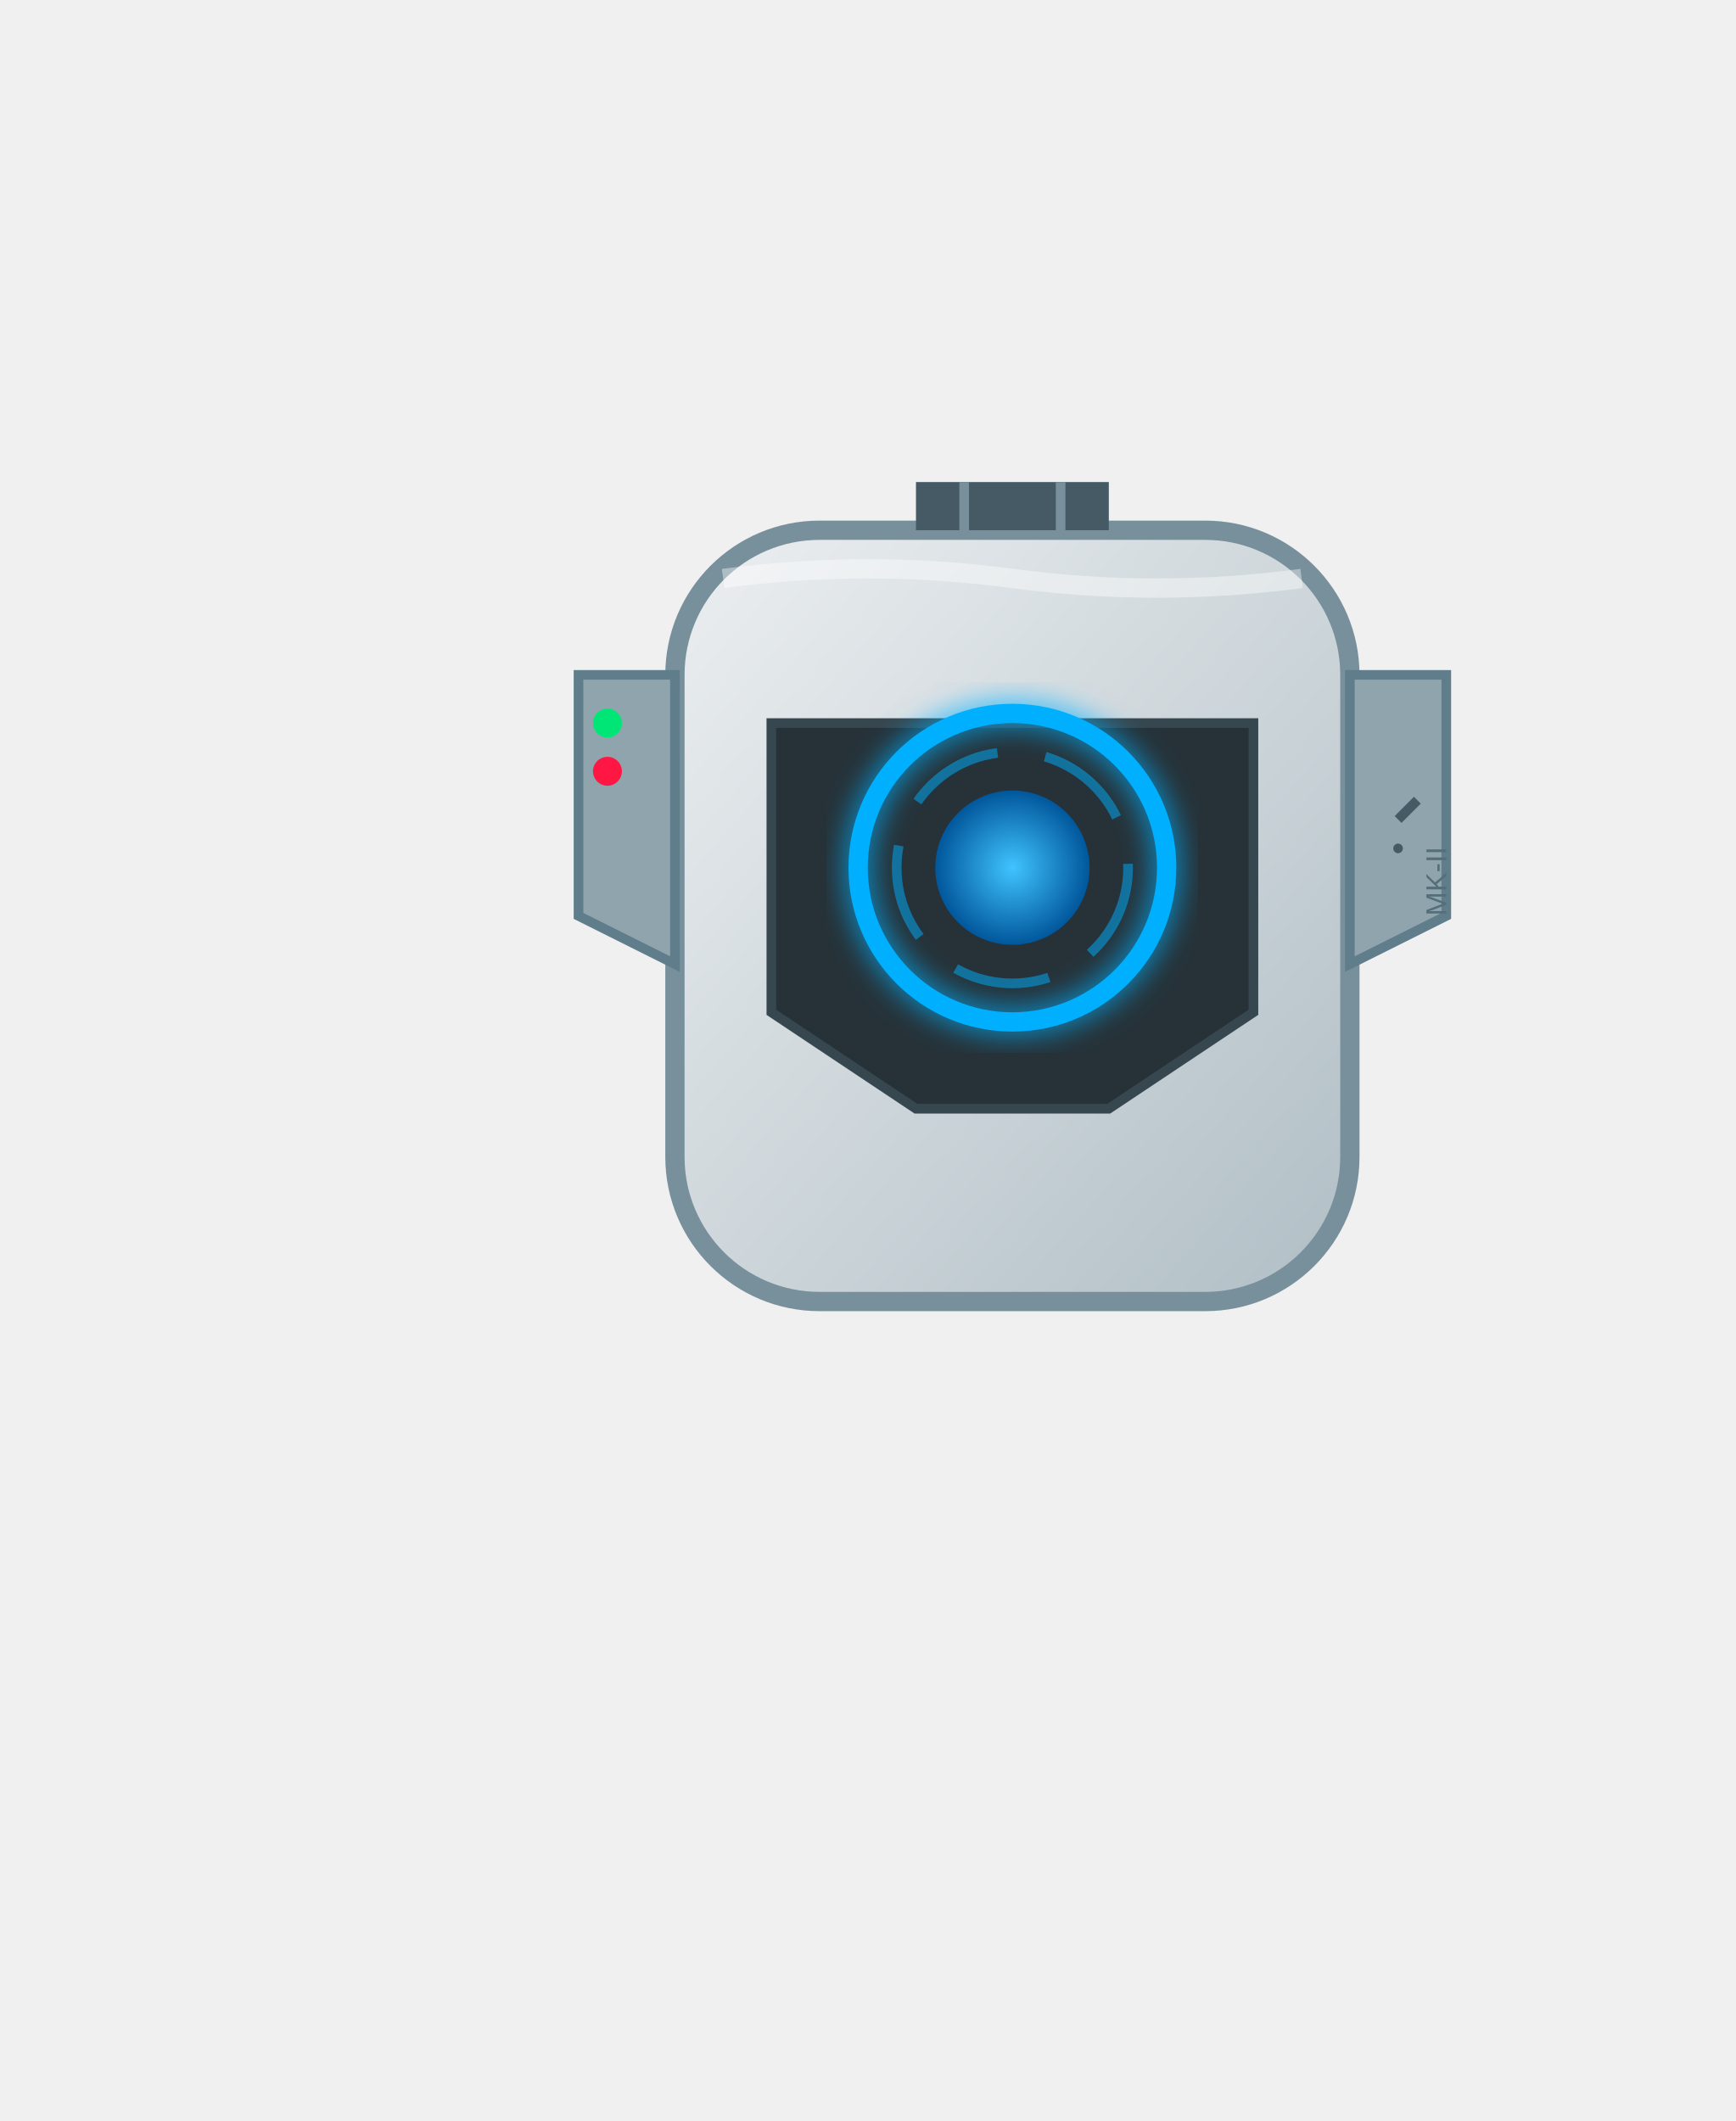
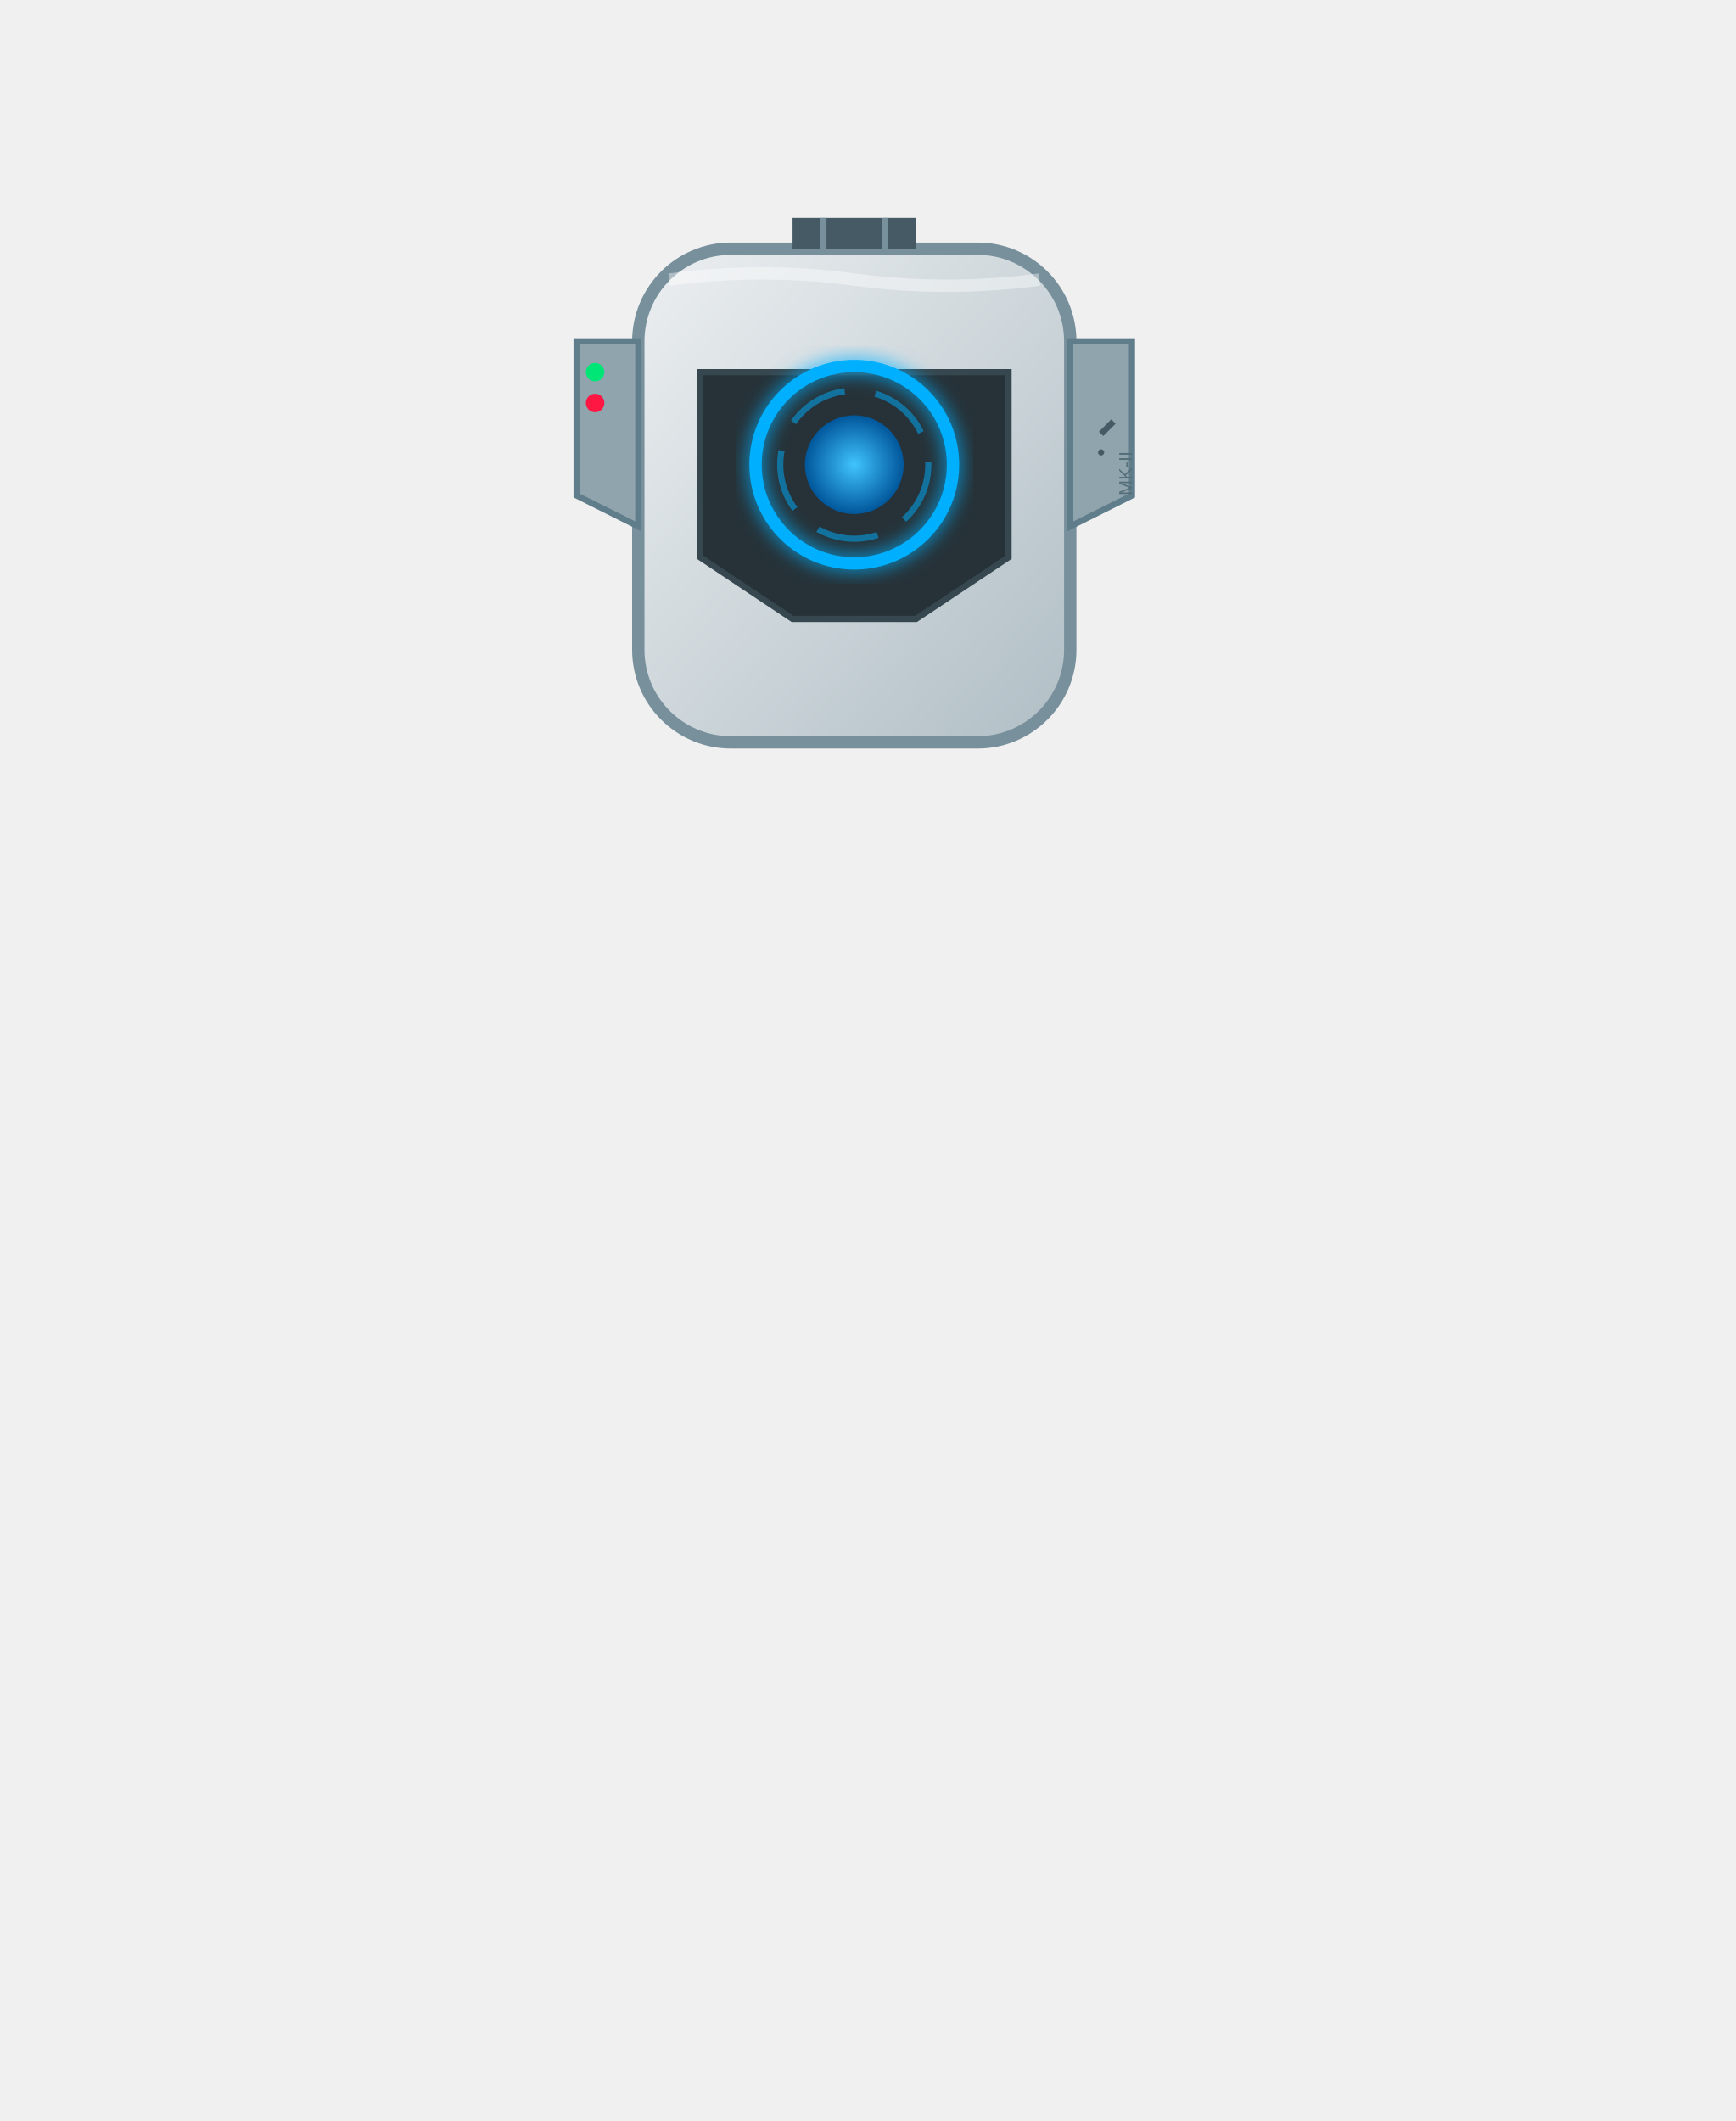
<svg xmlns="http://www.w3.org/2000/svg" viewBox="0 0 180 220" width="180" height="220">
  <defs>
    <linearGradient id="h_steel_sleek" x1="0" y1="0" x2="1" y2="1">
      <stop offset="0%" stop-color="#ECEFF1" />
      <stop offset="100%" stop-color="#B0BEC5" />
    </linearGradient>
    <radialGradient id="h_eye_blue" cx="0.5" cy="0.5" r="0.5">
      <stop offset="0%" stop-color="#40C4FF" />
      <stop offset="100%" stop-color="#01579B" />
    </radialGradient>
    <filter id="h_glow_blue">
      <feGaussianBlur stdDeviation="1.5" result="coloredBlur" />
      <feMerge>
        <feMergeNode in="coloredBlur" />
        <feMergeNode in="SourceGraphic" />
      </feMerge>
    </filter>
  </defs>
-   <g id="helmet_rare" transform="translate(15, 10)">
+   <g id="helmet_rare" transform="translate(31, -3) scale(0.64)">
    <rect x="55" y="45" width="70" height="80" rx="15" fill="url(#h_steel_sleek)" stroke="#78909C" stroke-width="2" />
    <path d="M60 50 Q75 48 90 50 T120 50" fill="none" stroke="#FFFFFF" stroke-width="2" opacity="0.4" />
    <path d="M65 65 L115 65 L115 95 L100 105 L80 105 L65 95 Z" fill="#263238" stroke="#37474F" />
    <path d="M45 60 L55 60 L55 90 L45 85 Z" fill="#90A4AE" stroke="#607D8B" />
    <path d="M135 60 L125 60 L125 90 L135 85 Z" fill="#90A4AE" stroke="#607D8B" />
    <circle cx="48" cy="65" r="1.5" fill="#00E676" />
    <circle cx="48" cy="70" r="1.5" fill="#FF1744" />
    <path d="M130 75 L132 73" stroke="#455A64" stroke-width="1" />
    <circle cx="130" cy="78" r="0.5" fill="#455A64" />
    <circle cx="90" cy="80" r="16" fill="none" stroke="#00B0FF" stroke-width="2" filter="url(#h_glow_blue)">
      <animate attributeName="stroke-opacity" values="0.5;1;0.5" dur="1s" repeatCount="indefinite" />
    </circle>
    <circle cx="90" cy="80" r="8" fill="url(#h_eye_blue)">
      <animate attributeName="r" values="8;9;8" dur="0.2s" repeatCount="indefinite" />
    </circle>
    <circle cx="90" cy="80" r="12" fill="none" stroke="#00B0FF" stroke-width="1" stroke-dasharray="10, 5" opacity="0.5">
      <animateTransform attributeName="transform" type="rotate" from="0 90 80" to="360 90 80" dur="2s" repeatCount="indefinite" />
    </circle>
    <rect x="80" y="40" width="20" height="5" fill="#455A64" />
    <line x1="85" y1="40" x2="85" y2="45" stroke="#78909C" />
    <line x1="95" y1="40" x2="95" y2="45" stroke="#78909C" />
    <text x="135" y="85" font-family="Arial" font-size="3" fill="#546E7A" transform="rotate(-90 135 85)">MK-II</text>
  </g>
</svg>
